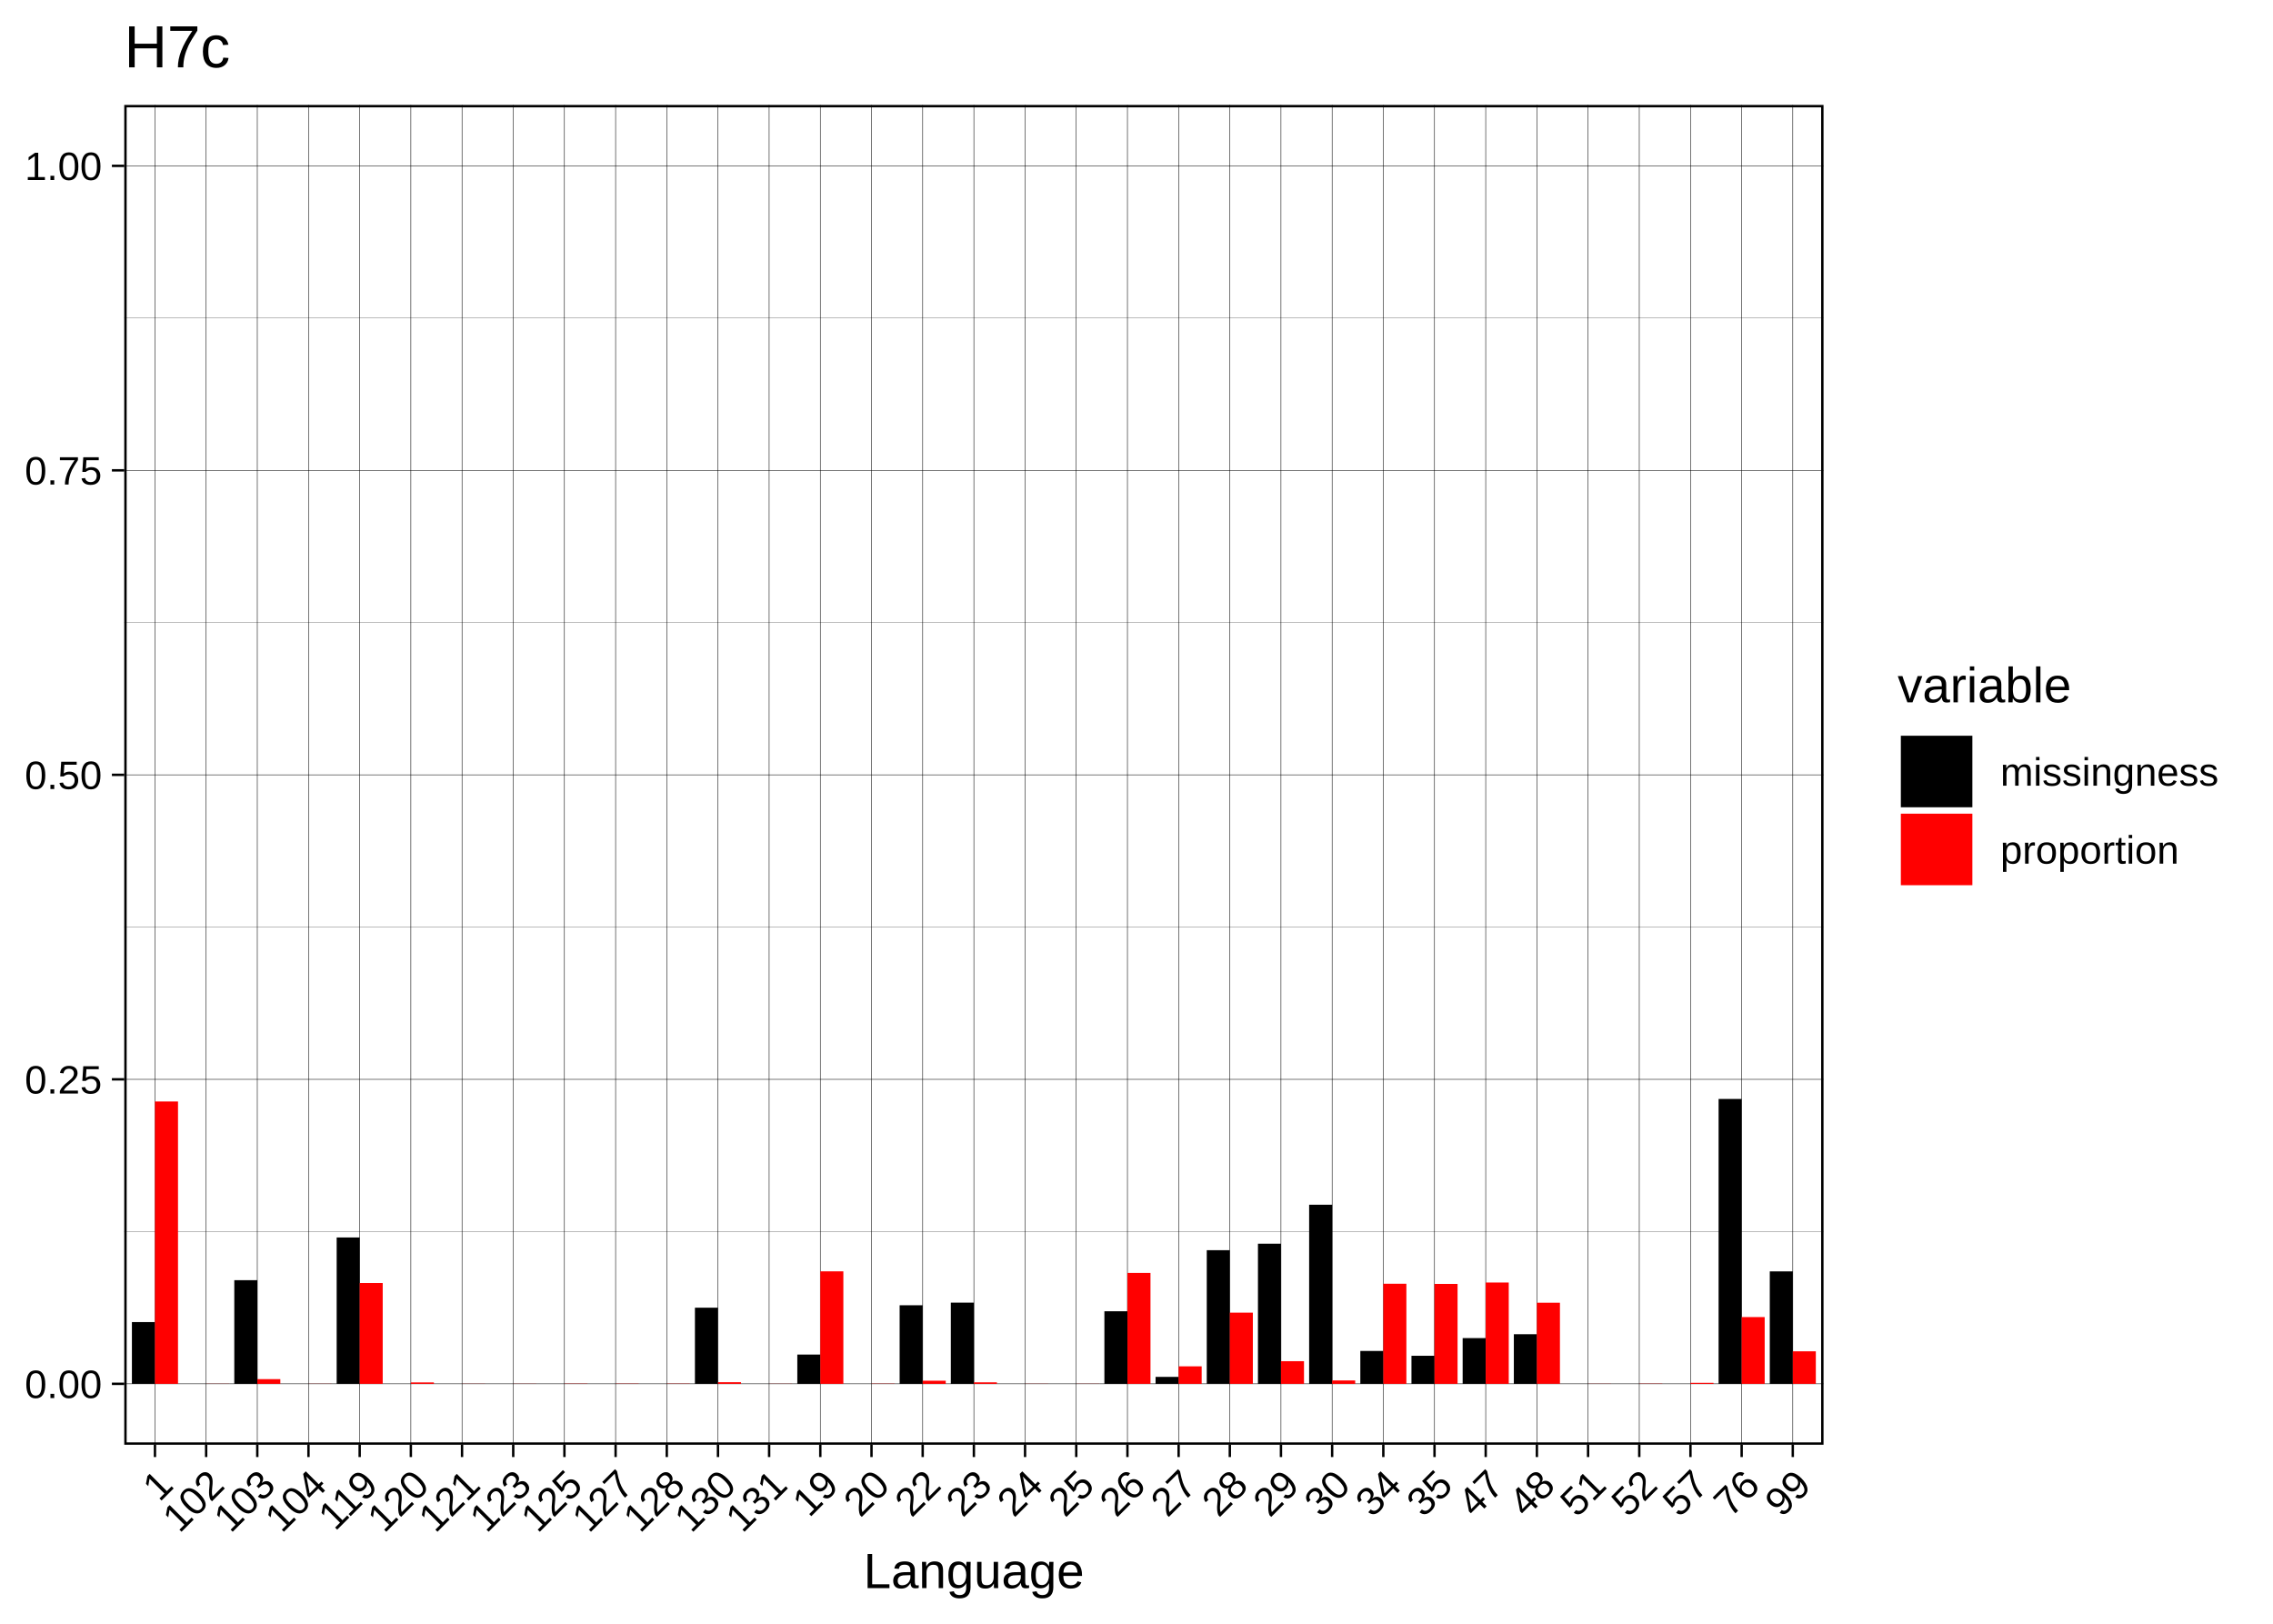
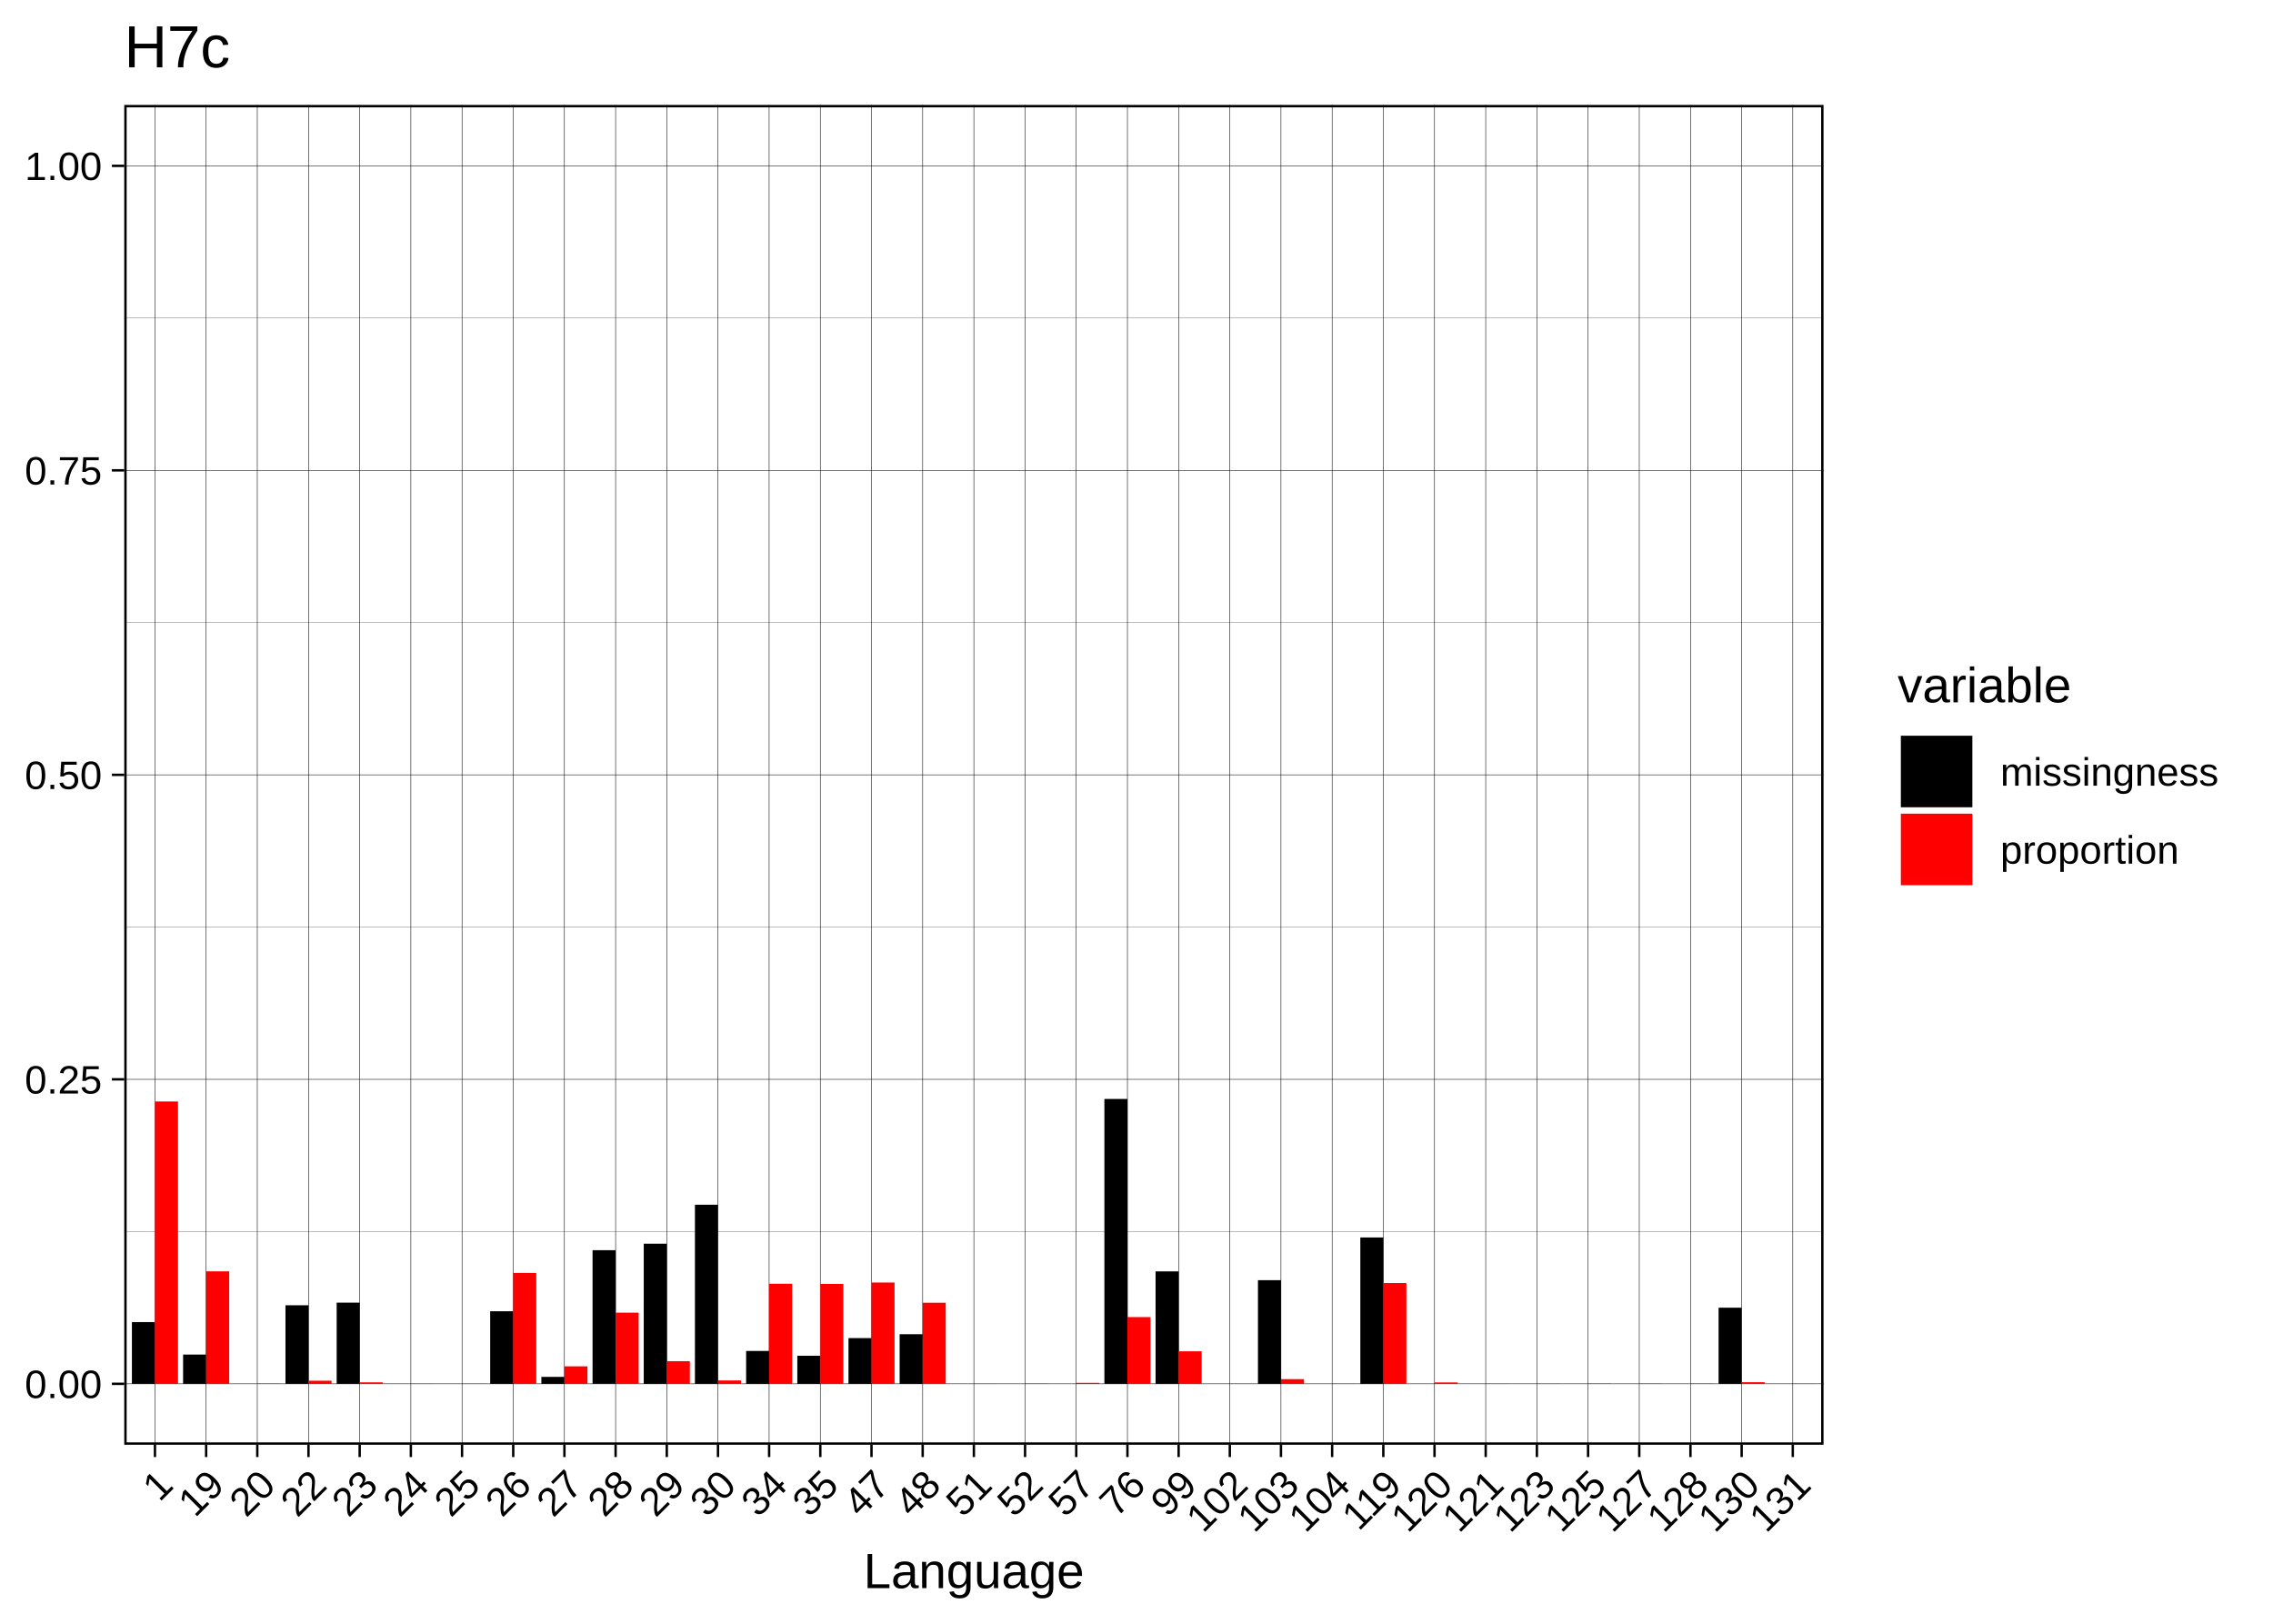
<svg xmlns="http://www.w3.org/2000/svg" class="svglite" width="504.00pt" height="360.00pt" viewBox="0 0 504.00 360.00">
  <defs>
    <style type="text/css">
    .svglite line, .svglite polyline, .svglite polygon, .svglite path, .svglite rect, .svglite circle {
      fill: none;
      stroke: #000000;
      stroke-linecap: round;
      stroke-linejoin: round;
      stroke-miterlimit: 10.00;
    }
    .svglite text {
      white-space: pre;
    }
  </style>
  </defs>
  <rect width="100%" height="100%" style="stroke: none; fill: #FFFFFF;" />
  <defs>
    <clipPath id="cpMC4wMHw1MDQuMDB8MC4wMHwzNjAuMDA=">
      <rect x="0.00" y="0.00" width="504.00" height="360.00" />
    </clipPath>
  </defs>
  <g clip-path="url(#cpMC4wMHw1MDQuMDB8MC4wMHwzNjAuMDA=)">
    <rect x="0" y="0.00" width="504.00" height="360.00" style="stroke-width: 1.07; stroke: #FFFFFF; fill: #FFFFFF;" />
  </g>
  <defs>
    <clipPath id="cpMjcuNTV8NDA0LjMzfDIzLjI3fDMyMC4zMQ==">
      <rect x="27.55" y="23.27" width="376.79" height="297.05" />
    </clipPath>
  </defs>
  <g clip-path="url(#cpMjcuNTV8NDA0LjMzfDIzLjI3fDMyMC4zMQ==)">
    <rect x="27.55" y="23.27" width="376.79" height="297.05" style="stroke-width: 1.07; stroke: none; fill: #FFFFFF;" />
    <polyline points="27.55,273.05 404.33,273.05 " style="stroke-width: 0.053; stroke-linecap: butt;" />
    <polyline points="27.55,205.54 404.33,205.54 " style="stroke-width: 0.053; stroke-linecap: butt;" />
    <polyline points="27.55,138.03 404.33,138.03 " style="stroke-width: 0.053; stroke-linecap: butt;" />
    <polyline points="27.55,70.52 404.33,70.52 " style="stroke-width: 0.053; stroke-linecap: butt;" />
    <polyline points="27.55,306.81 404.33,306.81 " style="stroke-width: 0.11; stroke-linecap: butt;" />
    <polyline points="27.55,239.30 404.33,239.30 " style="stroke-width: 0.11; stroke-linecap: butt;" />
    <polyline points="27.55,171.79 404.33,171.79 " style="stroke-width: 0.11; stroke-linecap: butt;" />
    <polyline points="27.55,104.28 404.33,104.28 " style="stroke-width: 0.11; stroke-linecap: butt;" />
    <polyline points="27.55,36.77 404.33,36.77 " style="stroke-width: 0.11; stroke-linecap: butt;" />
    <polyline points="34.36,320.31 34.36,23.27 " style="stroke-width: 0.11; stroke-linecap: butt;" />
    <polyline points="45.71,320.31 45.71,23.27 " style="stroke-width: 0.11; stroke-linecap: butt;" />
    <polyline points="57.05,320.31 57.05,23.27 " style="stroke-width: 0.11; stroke-linecap: butt;" />
    <polyline points="68.40,320.31 68.40,23.27 " style="stroke-width: 0.11; stroke-linecap: butt;" />
    <polyline points="79.75,320.31 79.75,23.27 " style="stroke-width: 0.11; stroke-linecap: butt;" />
    <polyline points="91.10,320.31 91.10,23.27 " style="stroke-width: 0.11; stroke-linecap: butt;" />
    <polyline points="102.45,320.31 102.45,23.27 " style="stroke-width: 0.11; stroke-linecap: butt;" />
    <polyline points="113.80,320.31 113.80,23.27 " style="stroke-width: 0.11; stroke-linecap: butt;" />
    <polyline points="125.15,320.31 125.15,23.27 " style="stroke-width: 0.11; stroke-linecap: butt;" />
    <polyline points="136.50,320.31 136.50,23.27 " style="stroke-width: 0.11; stroke-linecap: butt;" />
    <polyline points="147.85,320.31 147.85,23.27 " style="stroke-width: 0.11; stroke-linecap: butt;" />
    <polyline points="159.20,320.31 159.20,23.27 " style="stroke-width: 0.11; stroke-linecap: butt;" />
    <polyline points="170.54,320.31 170.54,23.27 " style="stroke-width: 0.11; stroke-linecap: butt;" />
    <polyline points="181.89,320.31 181.89,23.27 " style="stroke-width: 0.11; stroke-linecap: butt;" />
    <polyline points="193.24,320.31 193.24,23.27 " style="stroke-width: 0.11; stroke-linecap: butt;" />
    <polyline points="204.59,320.31 204.59,23.27 " style="stroke-width: 0.11; stroke-linecap: butt;" />
    <polyline points="215.94,320.31 215.94,23.27 " style="stroke-width: 0.11; stroke-linecap: butt;" />
    <polyline points="227.29,320.31 227.29,23.27 " style="stroke-width: 0.11; stroke-linecap: butt;" />
    <polyline points="238.64,320.31 238.64,23.27 " style="stroke-width: 0.11; stroke-linecap: butt;" />
    <polyline points="249.99,320.31 249.99,23.27 " style="stroke-width: 0.11; stroke-linecap: butt;" />
    <polyline points="261.34,320.31 261.34,23.27 " style="stroke-width: 0.11; stroke-linecap: butt;" />
    <polyline points="272.69,320.31 272.69,23.27 " style="stroke-width: 0.11; stroke-linecap: butt;" />
    <polyline points="284.03,320.31 284.03,23.27 " style="stroke-width: 0.11; stroke-linecap: butt;" />
    <polyline points="295.38,320.31 295.38,23.27 " style="stroke-width: 0.11; stroke-linecap: butt;" />
    <polyline points="306.73,320.31 306.73,23.27 " style="stroke-width: 0.11; stroke-linecap: butt;" />
    <polyline points="318.08,320.31 318.08,23.27 " style="stroke-width: 0.11; stroke-linecap: butt;" />
    <polyline points="329.43,320.31 329.43,23.27 " style="stroke-width: 0.11; stroke-linecap: butt;" />
    <polyline points="340.78,320.31 340.78,23.27 " style="stroke-width: 0.11; stroke-linecap: butt;" />
    <polyline points="352.13,320.31 352.13,23.27 " style="stroke-width: 0.11; stroke-linecap: butt;" />
    <polyline points="363.48,320.31 363.48,23.27 " style="stroke-width: 0.11; stroke-linecap: butt;" />
    <polyline points="374.83,320.31 374.83,23.27 " style="stroke-width: 0.11; stroke-linecap: butt;" />
    <polyline points="386.18,320.31 386.18,23.27 " style="stroke-width: 0.11; stroke-linecap: butt;" />
    <polyline points="397.52,320.31 397.52,23.27 " style="stroke-width: 0.11; stroke-linecap: butt;" />
-     <rect x="381.07" y="243.65" width="5.11" height="63.16" style="stroke-width: 1.07; stroke: none; stroke-linecap: butt; stroke-linejoin: miter; fill: #000000;" />
-     <rect x="392.42" y="281.88" width="5.11" height="24.93" style="stroke-width: 1.07; stroke: none; stroke-linecap: butt; stroke-linejoin: miter; fill: #000000;" />
-     <rect x="51.95" y="283.83" width="5.11" height="22.98" style="stroke-width: 1.07; stroke: none; stroke-linecap: butt; stroke-linejoin: miter; fill: #000000;" />
+     <rect x="244.88" y="243.65" width="5.11" height="63.16" style="stroke-width: 1.07; stroke: none; stroke-linecap: butt; stroke-linejoin: miter; fill: #000000;" />
+     <rect x="256.23" y="281.88" width="5.11" height="24.93" style="stroke-width: 1.07; stroke: none; stroke-linecap: butt; stroke-linejoin: miter; fill: #000000;" />
+     <rect x="278.93" y="283.83" width="5.11" height="22.98" style="stroke-width: 1.07; stroke: none; stroke-linecap: butt; stroke-linejoin: miter; fill: #000000;" />
    <rect x="29.25" y="293.12" width="5.11" height="13.69" style="stroke-width: 1.07; stroke: none; stroke-linecap: butt; stroke-linejoin: miter; fill: #000000;" />
-     <rect x="176.79" y="300.32" width="5.11" height="6.49" style="stroke-width: 1.07; stroke: none; stroke-linecap: butt; stroke-linejoin: miter; fill: #000000;" />
+     <rect x="40.60" y="300.32" width="5.11" height="6.49" style="stroke-width: 1.07; stroke: none; stroke-linecap: butt; stroke-linejoin: miter; fill: #000000;" />
+     <rect x="324.32" y="306.81" width="5.11" height="0.00" style="stroke-width: 1.07; stroke: none; stroke-linecap: butt; stroke-linejoin: miter; fill: #000000;" />
+     <rect x="347.02" y="306.81" width="5.11" height="0.00" style="stroke-width: 1.07; stroke: none; stroke-linecap: butt; stroke-linejoin: miter; fill: #000000;" />
+     <rect x="74.65" y="288.81" width="5.11" height="18.00" style="stroke-width: 1.07; stroke: none; stroke-linecap: butt; stroke-linejoin: miter; fill: #000000;" />
+     <rect x="358.37" y="306.81" width="5.11" height="0.00" style="stroke-width: 1.07; stroke: none; stroke-linecap: butt; stroke-linejoin: miter; fill: #000000;" />
+     <rect x="335.67" y="306.81" width="5.11" height="0.00" style="stroke-width: 1.07; stroke: none; stroke-linecap: butt; stroke-linejoin: miter; fill: #000000;" />
+     <rect x="108.69" y="290.72" width="5.11" height="16.09" style="stroke-width: 1.07; stroke: none; stroke-linecap: butt; stroke-linejoin: miter; fill: #000000;" />
+     <rect x="222.18" y="306.81" width="5.11" height="0.00" style="stroke-width: 1.07; stroke: none; stroke-linecap: butt; stroke-linejoin: miter; fill: #000000;" />
+     <rect x="210.83" y="306.81" width="5.11" height="0.00" style="stroke-width: 1.07; stroke: none; stroke-linecap: butt; stroke-linejoin: miter; fill: #000000;" />
+     <rect x="369.72" y="306.81" width="5.11" height="0.00" style="stroke-width: 1.07; stroke: none; stroke-linecap: butt; stroke-linejoin: miter; fill: #000000;" />
+     <rect x="233.53" y="306.81" width="5.11" height="0.00" style="stroke-width: 1.07; stroke: none; stroke-linecap: butt; stroke-linejoin: miter; fill: #000000;" />
+     <rect x="290.28" y="306.81" width="5.11" height="0.00" style="stroke-width: 1.07; stroke: none; stroke-linecap: butt; stroke-linejoin: miter; fill: #000000;" />
+     <rect x="63.30" y="289.39" width="5.11" height="17.42" style="stroke-width: 1.07; stroke: none; stroke-linecap: butt; stroke-linejoin: miter; fill: #000000;" />
+     <rect x="381.07" y="289.93" width="5.11" height="16.88" style="stroke-width: 1.07; stroke: none; stroke-linecap: butt; stroke-linejoin: miter; fill: #000000;" />
+     <rect x="392.42" y="306.81" width="5.11" height="0.00" style="stroke-width: 1.07; stroke: none; stroke-linecap: butt; stroke-linejoin: miter; fill: #000000;" />
    <rect x="97.34" y="306.81" width="5.11" height="0.00" style="stroke-width: 1.07; stroke: none; stroke-linecap: butt; stroke-linejoin: miter; fill: #000000;" />
-     <rect x="120.04" y="306.81" width="5.11" height="0.00" style="stroke-width: 1.07; stroke: none; stroke-linecap: butt; stroke-linejoin: miter; fill: #000000;" />
-     <rect x="210.83" y="288.81" width="5.11" height="18.00" style="stroke-width: 1.07; stroke: none; stroke-linecap: butt; stroke-linejoin: miter; fill: #000000;" />
-     <rect x="131.39" y="306.81" width="5.11" height="0.00" style="stroke-width: 1.07; stroke: none; stroke-linecap: butt; stroke-linejoin: miter; fill: #000000;" />
-     <rect x="108.69" y="306.81" width="5.11" height="0.00" style="stroke-width: 1.07; stroke: none; stroke-linecap: butt; stroke-linejoin: miter; fill: #000000;" />
-     <rect x="244.88" y="290.72" width="5.11" height="16.09" style="stroke-width: 1.07; stroke: none; stroke-linecap: butt; stroke-linejoin: miter; fill: #000000;" />
-     <rect x="358.37" y="306.81" width="5.11" height="0.00" style="stroke-width: 1.07; stroke: none; stroke-linecap: butt; stroke-linejoin: miter; fill: #000000;" />
-     <rect x="347.02" y="306.81" width="5.11" height="0.00" style="stroke-width: 1.07; stroke: none; stroke-linecap: butt; stroke-linejoin: miter; fill: #000000;" />
-     <rect x="142.74" y="306.81" width="5.11" height="0.00" style="stroke-width: 1.07; stroke: none; stroke-linecap: butt; stroke-linejoin: miter; fill: #000000;" />
-     <rect x="369.72" y="306.81" width="5.11" height="0.00" style="stroke-width: 1.07; stroke: none; stroke-linecap: butt; stroke-linejoin: miter; fill: #000000;" />
-     <rect x="63.30" y="306.81" width="5.11" height="0.00" style="stroke-width: 1.07; stroke: none; stroke-linecap: butt; stroke-linejoin: miter; fill: #000000;" />
-     <rect x="199.48" y="289.39" width="5.11" height="17.42" style="stroke-width: 1.07; stroke: none; stroke-linecap: butt; stroke-linejoin: miter; fill: #000000;" />
-     <rect x="154.09" y="289.93" width="5.11" height="16.88" style="stroke-width: 1.07; stroke: none; stroke-linecap: butt; stroke-linejoin: miter; fill: #000000;" />
-     <rect x="165.44" y="306.81" width="5.11" height="0.00" style="stroke-width: 1.07; stroke: none; stroke-linecap: butt; stroke-linejoin: miter; fill: #000000;" />
-     <rect x="233.53" y="306.81" width="5.11" height="0.00" style="stroke-width: 1.07; stroke: none; stroke-linecap: butt; stroke-linejoin: miter; fill: #000000;" />
-     <rect x="222.18" y="306.81" width="5.11" height="0.00" style="stroke-width: 1.07; stroke: none; stroke-linecap: butt; stroke-linejoin: miter; fill: #000000;" />
-     <rect x="188.14" y="306.81" width="5.11" height="0.00" style="stroke-width: 1.07; stroke: none; stroke-linecap: butt; stroke-linejoin: miter; fill: #000000;" />
-     <rect x="40.60" y="306.81" width="5.11" height="0.00" style="stroke-width: 1.07; stroke: none; stroke-linecap: butt; stroke-linejoin: miter; fill: #000000;" />
    <rect x="85.99" y="306.81" width="5.11" height="0.00" style="stroke-width: 1.07; stroke: none; stroke-linecap: butt; stroke-linejoin: miter; fill: #000000;" />
-     <rect x="74.65" y="274.36" width="5.11" height="32.45" style="stroke-width: 1.07; stroke: none; stroke-linecap: butt; stroke-linejoin: miter; fill: #000000;" />
-     <rect x="324.32" y="296.67" width="5.11" height="10.14" style="stroke-width: 1.07; stroke: none; stroke-linecap: butt; stroke-linejoin: miter; fill: #000000;" />
-     <rect x="256.23" y="305.27" width="5.11" height="1.54" style="stroke-width: 1.07; stroke: none; stroke-linecap: butt; stroke-linejoin: miter; fill: #000000;" />
-     <rect x="335.67" y="295.81" width="5.11" height="11.00" style="stroke-width: 1.07; stroke: none; stroke-linecap: butt; stroke-linejoin: miter; fill: #000000;" />
-     <rect x="267.58" y="277.18" width="5.11" height="29.62" style="stroke-width: 1.07; stroke: none; stroke-linecap: butt; stroke-linejoin: miter; fill: #000000;" />
-     <rect x="278.93" y="275.74" width="5.11" height="31.07" style="stroke-width: 1.07; stroke: none; stroke-linecap: butt; stroke-linejoin: miter; fill: #000000;" />
-     <rect x="290.28" y="267.10" width="5.11" height="39.71" style="stroke-width: 1.07; stroke: none; stroke-linecap: butt; stroke-linejoin: miter; fill: #000000;" />
-     <rect x="301.63" y="299.52" width="5.11" height="7.29" style="stroke-width: 1.07; stroke: none; stroke-linecap: butt; stroke-linejoin: miter; fill: #000000;" />
-     <rect x="312.97" y="300.59" width="5.11" height="6.22" style="stroke-width: 1.07; stroke: none; stroke-linecap: butt; stroke-linejoin: miter; fill: #000000;" />
-     <rect x="386.18" y="292.01" width="5.11" height="14.80" style="stroke-width: 1.07; stroke: none; stroke-linecap: butt; stroke-linejoin: miter; fill: #FF0000;" />
-     <rect x="397.52" y="299.60" width="5.11" height="7.21" style="stroke-width: 1.07; stroke: none; stroke-linecap: butt; stroke-linejoin: miter; fill: #FF0000;" />
-     <rect x="57.05" y="305.77" width="5.11" height="1.04" style="stroke-width: 1.07; stroke: none; stroke-linecap: butt; stroke-linejoin: miter; fill: #FF0000;" />
+     <rect x="51.95" y="306.81" width="5.11" height="0.00" style="stroke-width: 1.07; stroke: none; stroke-linecap: butt; stroke-linejoin: miter; fill: #000000;" />
+     <rect x="267.58" y="306.81" width="5.11" height="0.00" style="stroke-width: 1.07; stroke: none; stroke-linecap: butt; stroke-linejoin: miter; fill: #000000;" />
+     <rect x="312.97" y="306.81" width="5.11" height="0.00" style="stroke-width: 1.07; stroke: none; stroke-linecap: butt; stroke-linejoin: miter; fill: #000000;" />
+     <rect x="301.63" y="274.36" width="5.11" height="32.45" style="stroke-width: 1.07; stroke: none; stroke-linecap: butt; stroke-linejoin: miter; fill: #000000;" />
+     <rect x="188.14" y="296.67" width="5.11" height="10.14" style="stroke-width: 1.07; stroke: none; stroke-linecap: butt; stroke-linejoin: miter; fill: #000000;" />
+     <rect x="120.04" y="305.27" width="5.11" height="1.54" style="stroke-width: 1.07; stroke: none; stroke-linecap: butt; stroke-linejoin: miter; fill: #000000;" />
+     <rect x="199.48" y="295.81" width="5.11" height="11.00" style="stroke-width: 1.07; stroke: none; stroke-linecap: butt; stroke-linejoin: miter; fill: #000000;" />
+     <rect x="131.39" y="277.18" width="5.11" height="29.62" style="stroke-width: 1.07; stroke: none; stroke-linecap: butt; stroke-linejoin: miter; fill: #000000;" />
+     <rect x="142.74" y="275.74" width="5.11" height="31.07" style="stroke-width: 1.07; stroke: none; stroke-linecap: butt; stroke-linejoin: miter; fill: #000000;" />
+     <rect x="154.09" y="267.10" width="5.11" height="39.71" style="stroke-width: 1.07; stroke: none; stroke-linecap: butt; stroke-linejoin: miter; fill: #000000;" />
+     <rect x="165.44" y="299.52" width="5.11" height="7.29" style="stroke-width: 1.07; stroke: none; stroke-linecap: butt; stroke-linejoin: miter; fill: #000000;" />
+     <rect x="176.79" y="300.59" width="5.11" height="6.22" style="stroke-width: 1.07; stroke: none; stroke-linecap: butt; stroke-linejoin: miter; fill: #000000;" />
+     <rect x="249.99" y="292.01" width="5.11" height="14.80" style="stroke-width: 1.07; stroke: none; stroke-linecap: butt; stroke-linejoin: miter; fill: #FF0000;" />
+     <rect x="261.34" y="299.60" width="5.11" height="7.21" style="stroke-width: 1.07; stroke: none; stroke-linecap: butt; stroke-linejoin: miter; fill: #FF0000;" />
+     <rect x="284.03" y="305.77" width="5.11" height="1.04" style="stroke-width: 1.07; stroke: none; stroke-linecap: butt; stroke-linejoin: miter; fill: #FF0000;" />
    <rect x="34.36" y="244.21" width="5.11" height="62.60" style="stroke-width: 1.07; stroke: none; stroke-linecap: butt; stroke-linejoin: miter; fill: #FF0000;" />
-     <rect x="181.89" y="281.87" width="5.11" height="24.94" style="stroke-width: 1.07; stroke: none; stroke-linecap: butt; stroke-linejoin: miter; fill: #FF0000;" />
+     <rect x="45.71" y="281.87" width="5.11" height="24.94" style="stroke-width: 1.07; stroke: none; stroke-linecap: butt; stroke-linejoin: miter; fill: #FF0000;" />
+     <rect x="329.43" y="306.79" width="5.11" height="0.022" style="stroke-width: 1.07; stroke: none; stroke-linecap: butt; stroke-linejoin: miter; fill: #FF0000;" />
+     <rect x="352.13" y="306.77" width="5.11" height="0.044" style="stroke-width: 1.07; stroke: none; stroke-linecap: butt; stroke-linejoin: miter; fill: #FF0000;" />
+     <rect x="79.75" y="306.48" width="5.11" height="0.33" style="stroke-width: 1.07; stroke: none; stroke-linecap: butt; stroke-linejoin: miter; fill: #FF0000;" />
+     <rect x="363.48" y="306.77" width="5.11" height="0.044" style="stroke-width: 1.07; stroke: none; stroke-linecap: butt; stroke-linejoin: miter; fill: #FF0000;" />
+     <rect x="340.78" y="306.79" width="5.11" height="0.022" style="stroke-width: 1.07; stroke: none; stroke-linecap: butt; stroke-linejoin: miter; fill: #FF0000;" />
+     <rect x="113.80" y="282.22" width="5.11" height="24.59" style="stroke-width: 1.07; stroke: none; stroke-linecap: butt; stroke-linejoin: miter; fill: #FF0000;" />
+     <rect x="227.29" y="306.77" width="5.11" height="0.044" style="stroke-width: 1.07; stroke: none; stroke-linecap: butt; stroke-linejoin: miter; fill: #FF0000;" />
+     <rect x="215.94" y="306.79" width="5.11" height="0.022" style="stroke-width: 1.07; stroke: none; stroke-linecap: butt; stroke-linejoin: miter; fill: #FF0000;" />
+     <rect x="374.83" y="306.77" width="5.11" height="0.044" style="stroke-width: 1.07; stroke: none; stroke-linecap: butt; stroke-linejoin: miter; fill: #FF0000;" />
+     <rect x="238.64" y="306.59" width="5.11" height="0.22" style="stroke-width: 1.07; stroke: none; stroke-linecap: butt; stroke-linejoin: miter; fill: #FF0000;" />
+     <rect x="295.38" y="306.79" width="5.11" height="0.022" style="stroke-width: 1.07; stroke: none; stroke-linecap: butt; stroke-linejoin: miter; fill: #FF0000;" />
+     <rect x="68.40" y="306.12" width="5.11" height="0.69" style="stroke-width: 1.07; stroke: none; stroke-linecap: butt; stroke-linejoin: miter; fill: #FF0000;" />
+     <rect x="386.18" y="306.45" width="5.11" height="0.36" style="stroke-width: 1.07; stroke: none; stroke-linecap: butt; stroke-linejoin: miter; fill: #FF0000;" />
+     <rect x="397.52" y="306.79" width="5.11" height="0.022" style="stroke-width: 1.07; stroke: none; stroke-linecap: butt; stroke-linejoin: miter; fill: #FF0000;" />
    <rect x="102.45" y="306.79" width="5.11" height="0.022" style="stroke-width: 1.07; stroke: none; stroke-linecap: butt; stroke-linejoin: miter; fill: #FF0000;" />
-     <rect x="125.15" y="306.77" width="5.11" height="0.044" style="stroke-width: 1.07; stroke: none; stroke-linecap: butt; stroke-linejoin: miter; fill: #FF0000;" />
-     <rect x="215.94" y="306.48" width="5.11" height="0.33" style="stroke-width: 1.07; stroke: none; stroke-linecap: butt; stroke-linejoin: miter; fill: #FF0000;" />
-     <rect x="136.50" y="306.77" width="5.11" height="0.044" style="stroke-width: 1.07; stroke: none; stroke-linecap: butt; stroke-linejoin: miter; fill: #FF0000;" />
-     <rect x="113.80" y="306.79" width="5.11" height="0.022" style="stroke-width: 1.07; stroke: none; stroke-linecap: butt; stroke-linejoin: miter; fill: #FF0000;" />
-     <rect x="249.99" y="282.22" width="5.11" height="24.59" style="stroke-width: 1.07; stroke: none; stroke-linecap: butt; stroke-linejoin: miter; fill: #FF0000;" />
-     <rect x="363.48" y="306.77" width="5.11" height="0.044" style="stroke-width: 1.07; stroke: none; stroke-linecap: butt; stroke-linejoin: miter; fill: #FF0000;" />
-     <rect x="352.13" y="306.79" width="5.11" height="0.022" style="stroke-width: 1.07; stroke: none; stroke-linecap: butt; stroke-linejoin: miter; fill: #FF0000;" />
-     <rect x="147.85" y="306.77" width="5.11" height="0.044" style="stroke-width: 1.07; stroke: none; stroke-linecap: butt; stroke-linejoin: miter; fill: #FF0000;" />
-     <rect x="374.83" y="306.59" width="5.11" height="0.22" style="stroke-width: 1.07; stroke: none; stroke-linecap: butt; stroke-linejoin: miter; fill: #FF0000;" />
-     <rect x="68.40" y="306.79" width="5.11" height="0.022" style="stroke-width: 1.07; stroke: none; stroke-linecap: butt; stroke-linejoin: miter; fill: #FF0000;" />
-     <rect x="204.59" y="306.12" width="5.11" height="0.69" style="stroke-width: 1.07; stroke: none; stroke-linecap: butt; stroke-linejoin: miter; fill: #FF0000;" />
-     <rect x="159.20" y="306.45" width="5.11" height="0.36" style="stroke-width: 1.07; stroke: none; stroke-linecap: butt; stroke-linejoin: miter; fill: #FF0000;" />
-     <rect x="170.54" y="306.79" width="5.11" height="0.022" style="stroke-width: 1.07; stroke: none; stroke-linecap: butt; stroke-linejoin: miter; fill: #FF0000;" />
-     <rect x="238.64" y="306.79" width="5.11" height="0.022" style="stroke-width: 1.07; stroke: none; stroke-linecap: butt; stroke-linejoin: miter; fill: #FF0000;" />
-     <rect x="227.29" y="306.79" width="5.11" height="0.022" style="stroke-width: 1.07; stroke: none; stroke-linecap: butt; stroke-linejoin: miter; fill: #FF0000;" />
-     <rect x="193.24" y="306.77" width="5.11" height="0.044" style="stroke-width: 1.07; stroke: none; stroke-linecap: butt; stroke-linejoin: miter; fill: #FF0000;" />
-     <rect x="45.71" y="306.79" width="5.11" height="0.022" style="stroke-width: 1.07; stroke: none; stroke-linecap: butt; stroke-linejoin: miter; fill: #FF0000;" />
-     <rect x="91.10" y="306.50" width="5.11" height="0.31" style="stroke-width: 1.07; stroke: none; stroke-linecap: butt; stroke-linejoin: miter; fill: #FF0000;" />
-     <rect x="79.75" y="284.46" width="5.11" height="22.35" style="stroke-width: 1.07; stroke: none; stroke-linecap: butt; stroke-linejoin: miter; fill: #FF0000;" />
-     <rect x="329.43" y="284.35" width="5.11" height="22.46" style="stroke-width: 1.07; stroke: none; stroke-linecap: butt; stroke-linejoin: miter; fill: #FF0000;" />
-     <rect x="261.34" y="302.93" width="5.11" height="3.88" style="stroke-width: 1.07; stroke: none; stroke-linecap: butt; stroke-linejoin: miter; fill: #FF0000;" />
-     <rect x="340.78" y="288.83" width="5.11" height="17.97" style="stroke-width: 1.07; stroke: none; stroke-linecap: butt; stroke-linejoin: miter; fill: #FF0000;" />
-     <rect x="272.69" y="291.03" width="5.11" height="15.78" style="stroke-width: 1.07; stroke: none; stroke-linecap: butt; stroke-linejoin: miter; fill: #FF0000;" />
-     <rect x="284.03" y="301.79" width="5.11" height="5.02" style="stroke-width: 1.07; stroke: none; stroke-linecap: butt; stroke-linejoin: miter; fill: #FF0000;" />
-     <rect x="295.38" y="306.06" width="5.11" height="0.75" style="stroke-width: 1.07; stroke: none; stroke-linecap: butt; stroke-linejoin: miter; fill: #FF0000;" />
-     <rect x="306.73" y="284.62" width="5.11" height="22.19" style="stroke-width: 1.07; stroke: none; stroke-linecap: butt; stroke-linejoin: miter; fill: #FF0000;" />
-     <rect x="318.08" y="284.66" width="5.11" height="22.15" style="stroke-width: 1.07; stroke: none; stroke-linecap: butt; stroke-linejoin: miter; fill: #FF0000;" />
+     <rect x="91.10" y="306.79" width="5.11" height="0.022" style="stroke-width: 1.07; stroke: none; stroke-linecap: butt; stroke-linejoin: miter; fill: #FF0000;" />
+     <rect x="57.05" y="306.77" width="5.11" height="0.044" style="stroke-width: 1.07; stroke: none; stroke-linecap: butt; stroke-linejoin: miter; fill: #FF0000;" />
+     <rect x="272.69" y="306.79" width="5.11" height="0.022" style="stroke-width: 1.07; stroke: none; stroke-linecap: butt; stroke-linejoin: miter; fill: #FF0000;" />
+     <rect x="318.08" y="306.50" width="5.11" height="0.31" style="stroke-width: 1.07; stroke: none; stroke-linecap: butt; stroke-linejoin: miter; fill: #FF0000;" />
+     <rect x="306.73" y="284.46" width="5.11" height="22.35" style="stroke-width: 1.07; stroke: none; stroke-linecap: butt; stroke-linejoin: miter; fill: #FF0000;" />
+     <rect x="193.24" y="284.35" width="5.11" height="22.46" style="stroke-width: 1.07; stroke: none; stroke-linecap: butt; stroke-linejoin: miter; fill: #FF0000;" />
+     <rect x="125.15" y="302.93" width="5.11" height="3.88" style="stroke-width: 1.07; stroke: none; stroke-linecap: butt; stroke-linejoin: miter; fill: #FF0000;" />
+     <rect x="204.59" y="288.83" width="5.11" height="17.97" style="stroke-width: 1.07; stroke: none; stroke-linecap: butt; stroke-linejoin: miter; fill: #FF0000;" />
+     <rect x="136.50" y="291.03" width="5.11" height="15.78" style="stroke-width: 1.07; stroke: none; stroke-linecap: butt; stroke-linejoin: miter; fill: #FF0000;" />
+     <rect x="147.85" y="301.79" width="5.11" height="5.02" style="stroke-width: 1.07; stroke: none; stroke-linecap: butt; stroke-linejoin: miter; fill: #FF0000;" />
+     <rect x="159.20" y="306.06" width="5.11" height="0.75" style="stroke-width: 1.07; stroke: none; stroke-linecap: butt; stroke-linejoin: miter; fill: #FF0000;" />
+     <rect x="170.54" y="284.62" width="5.11" height="22.19" style="stroke-width: 1.07; stroke: none; stroke-linecap: butt; stroke-linejoin: miter; fill: #FF0000;" />
+     <rect x="181.89" y="284.66" width="5.11" height="22.15" style="stroke-width: 1.07; stroke: none; stroke-linecap: butt; stroke-linejoin: miter; fill: #FF0000;" />
    <rect x="27.55" y="23.27" width="376.79" height="297.05" style="stroke-width: 1.07;" />
  </g>
  <g clip-path="url(#cpMC4wMHw1MDQuMDB8MC4wMHwzNjAuMDA=)">
    <text x="22.62" y="309.96" text-anchor="end" style="font-size: 8.80px; font-family: &quot;Arial&quot;;" textLength="17.14px" lengthAdjust="spacingAndGlyphs">0.00</text>
    <text x="22.62" y="242.45" text-anchor="end" style="font-size: 8.80px; font-family: &quot;Arial&quot;;" textLength="17.14px" lengthAdjust="spacingAndGlyphs">0.25</text>
    <text x="22.62" y="174.94" text-anchor="end" style="font-size: 8.80px; font-family: &quot;Arial&quot;;" textLength="17.14px" lengthAdjust="spacingAndGlyphs">0.50</text>
    <text x="22.62" y="107.43" text-anchor="end" style="font-size: 8.80px; font-family: &quot;Arial&quot;;" textLength="17.14px" lengthAdjust="spacingAndGlyphs">0.75</text>
    <text x="22.62" y="39.92" text-anchor="end" style="font-size: 8.80px; font-family: &quot;Arial&quot;;" textLength="17.14px" lengthAdjust="spacingAndGlyphs">1.00</text>
    <polyline points="24.81,306.81 27.55,306.81 " style="stroke-width: 0.53; stroke-linecap: butt;" />
    <polyline points="24.81,239.30 27.55,239.30 " style="stroke-width: 0.53; stroke-linecap: butt;" />
    <polyline points="24.81,171.79 27.55,171.79 " style="stroke-width: 0.53; stroke-linecap: butt;" />
    <polyline points="24.81,104.28 27.55,104.28 " style="stroke-width: 0.53; stroke-linecap: butt;" />
    <polyline points="24.81,36.77 27.55,36.77 " style="stroke-width: 0.53; stroke-linecap: butt;" />
    <polyline points="34.36,323.05 34.36,320.31 " style="stroke-width: 0.53; stroke-linecap: butt;" />
    <polyline points="45.71,323.05 45.71,320.31 " style="stroke-width: 0.53; stroke-linecap: butt;" />
    <polyline points="57.05,323.05 57.05,320.31 " style="stroke-width: 0.53; stroke-linecap: butt;" />
    <polyline points="68.40,323.05 68.40,320.31 " style="stroke-width: 0.53; stroke-linecap: butt;" />
    <polyline points="79.75,323.05 79.75,320.31 " style="stroke-width: 0.53; stroke-linecap: butt;" />
    <polyline points="91.10,323.05 91.10,320.31 " style="stroke-width: 0.53; stroke-linecap: butt;" />
    <polyline points="102.45,323.05 102.45,320.31 " style="stroke-width: 0.53; stroke-linecap: butt;" />
    <polyline points="113.80,323.05 113.80,320.31 " style="stroke-width: 0.53; stroke-linecap: butt;" />
    <polyline points="125.15,323.05 125.15,320.31 " style="stroke-width: 0.53; stroke-linecap: butt;" />
    <polyline points="136.50,323.05 136.50,320.31 " style="stroke-width: 0.53; stroke-linecap: butt;" />
    <polyline points="147.85,323.05 147.85,320.31 " style="stroke-width: 0.53; stroke-linecap: butt;" />
    <polyline points="159.20,323.05 159.20,320.31 " style="stroke-width: 0.53; stroke-linecap: butt;" />
    <polyline points="170.54,323.05 170.54,320.31 " style="stroke-width: 0.53; stroke-linecap: butt;" />
    <polyline points="181.89,323.05 181.89,320.31 " style="stroke-width: 0.53; stroke-linecap: butt;" />
    <polyline points="193.24,323.05 193.24,320.31 " style="stroke-width: 0.53; stroke-linecap: butt;" />
    <polyline points="204.59,323.05 204.59,320.31 " style="stroke-width: 0.53; stroke-linecap: butt;" />
    <polyline points="215.94,323.05 215.94,320.31 " style="stroke-width: 0.53; stroke-linecap: butt;" />
    <polyline points="227.29,323.05 227.29,320.31 " style="stroke-width: 0.53; stroke-linecap: butt;" />
    <polyline points="238.64,323.05 238.64,320.31 " style="stroke-width: 0.53; stroke-linecap: butt;" />
    <polyline points="249.99,323.05 249.99,320.31 " style="stroke-width: 0.53; stroke-linecap: butt;" />
    <polyline points="261.34,323.05 261.34,320.31 " style="stroke-width: 0.53; stroke-linecap: butt;" />
    <polyline points="272.69,323.05 272.69,320.31 " style="stroke-width: 0.53; stroke-linecap: butt;" />
    <polyline points="284.03,323.05 284.03,320.31 " style="stroke-width: 0.53; stroke-linecap: butt;" />
    <polyline points="295.38,323.05 295.38,320.31 " style="stroke-width: 0.53; stroke-linecap: butt;" />
    <polyline points="306.73,323.05 306.73,320.31 " style="stroke-width: 0.53; stroke-linecap: butt;" />
    <polyline points="318.08,323.05 318.08,320.31 " style="stroke-width: 0.53; stroke-linecap: butt;" />
    <polyline points="329.43,323.05 329.43,320.31 " style="stroke-width: 0.53; stroke-linecap: butt;" />
    <polyline points="340.78,323.05 340.78,320.31 " style="stroke-width: 0.53; stroke-linecap: butt;" />
    <polyline points="352.13,323.05 352.13,320.31 " style="stroke-width: 0.53; stroke-linecap: butt;" />
    <polyline points="363.48,323.05 363.48,320.31 " style="stroke-width: 0.53; stroke-linecap: butt;" />
    <polyline points="374.83,323.05 374.83,320.31 " style="stroke-width: 0.53; stroke-linecap: butt;" />
    <polyline points="386.18,323.05 386.18,320.31 " style="stroke-width: 0.53; stroke-linecap: butt;" />
    <polyline points="397.52,323.05 397.52,320.31 " style="stroke-width: 0.53; stroke-linecap: butt;" />
    <text transform="translate(38.81,329.70) rotate(-45)" text-anchor="end" style="font-size: 8.80px; font-family: &quot;Arial&quot;;" textLength="4.90px" lengthAdjust="spacingAndGlyphs">1</text>
-     <text transform="translate(50.16,329.70) rotate(-45)" text-anchor="end" style="font-size: 8.80px; font-family: &quot;Arial&quot;;" textLength="14.69px" lengthAdjust="spacingAndGlyphs">102</text>
-     <text transform="translate(61.51,329.70) rotate(-45)" text-anchor="end" style="font-size: 8.80px; font-family: &quot;Arial&quot;;" textLength="14.69px" lengthAdjust="spacingAndGlyphs">103</text>
-     <text transform="translate(72.86,329.70) rotate(-45)" text-anchor="end" style="font-size: 8.80px; font-family: &quot;Arial&quot;;" textLength="14.69px" lengthAdjust="spacingAndGlyphs">104</text>
-     <text transform="translate(84.21,329.70) rotate(-45)" text-anchor="end" style="font-size: 8.80px; font-family: &quot;Arial&quot;;" textLength="14.03px" lengthAdjust="spacingAndGlyphs">119</text>
-     <text transform="translate(95.56,329.70) rotate(-45)" text-anchor="end" style="font-size: 8.80px; font-family: &quot;Arial&quot;;" textLength="14.69px" lengthAdjust="spacingAndGlyphs">120</text>
-     <text transform="translate(106.91,329.70) rotate(-45)" text-anchor="end" style="font-size: 8.80px; font-family: &quot;Arial&quot;;" textLength="14.69px" lengthAdjust="spacingAndGlyphs">121</text>
-     <text transform="translate(118.25,329.70) rotate(-45)" text-anchor="end" style="font-size: 8.80px; font-family: &quot;Arial&quot;;" textLength="14.69px" lengthAdjust="spacingAndGlyphs">123</text>
-     <text transform="translate(129.60,329.70) rotate(-45)" text-anchor="end" style="font-size: 8.80px; font-family: &quot;Arial&quot;;" textLength="14.69px" lengthAdjust="spacingAndGlyphs">125</text>
-     <text transform="translate(140.95,329.70) rotate(-45)" text-anchor="end" style="font-size: 8.80px; font-family: &quot;Arial&quot;;" textLength="14.69px" lengthAdjust="spacingAndGlyphs">127</text>
-     <text transform="translate(152.30,329.70) rotate(-45)" text-anchor="end" style="font-size: 8.80px; font-family: &quot;Arial&quot;;" textLength="14.69px" lengthAdjust="spacingAndGlyphs">128</text>
-     <text transform="translate(163.65,329.70) rotate(-45)" text-anchor="end" style="font-size: 8.80px; font-family: &quot;Arial&quot;;" textLength="14.69px" lengthAdjust="spacingAndGlyphs">130</text>
-     <text transform="translate(175.00,329.70) rotate(-45)" text-anchor="end" style="font-size: 8.80px; font-family: &quot;Arial&quot;;" textLength="14.69px" lengthAdjust="spacingAndGlyphs">131</text>
-     <text transform="translate(186.35,329.70) rotate(-45)" text-anchor="end" style="font-size: 8.80px; font-family: &quot;Arial&quot;;" textLength="9.79px" lengthAdjust="spacingAndGlyphs">19</text>
-     <text transform="translate(197.70,329.70) rotate(-45)" text-anchor="end" style="font-size: 8.80px; font-family: &quot;Arial&quot;;" textLength="9.79px" lengthAdjust="spacingAndGlyphs">20</text>
-     <text transform="translate(209.05,329.70) rotate(-45)" text-anchor="end" style="font-size: 8.80px; font-family: &quot;Arial&quot;;" textLength="9.79px" lengthAdjust="spacingAndGlyphs">22</text>
-     <text transform="translate(220.40,329.70) rotate(-45)" text-anchor="end" style="font-size: 8.80px; font-family: &quot;Arial&quot;;" textLength="9.79px" lengthAdjust="spacingAndGlyphs">23</text>
-     <text transform="translate(231.74,329.70) rotate(-45)" text-anchor="end" style="font-size: 8.80px; font-family: &quot;Arial&quot;;" textLength="9.79px" lengthAdjust="spacingAndGlyphs">24</text>
-     <text transform="translate(243.09,329.70) rotate(-45)" text-anchor="end" style="font-size: 8.80px; font-family: &quot;Arial&quot;;" textLength="9.79px" lengthAdjust="spacingAndGlyphs">25</text>
-     <text transform="translate(254.44,329.70) rotate(-45)" text-anchor="end" style="font-size: 8.80px; font-family: &quot;Arial&quot;;" textLength="9.79px" lengthAdjust="spacingAndGlyphs">26</text>
-     <text transform="translate(265.79,329.70) rotate(-45)" text-anchor="end" style="font-size: 8.80px; font-family: &quot;Arial&quot;;" textLength="9.79px" lengthAdjust="spacingAndGlyphs">27</text>
-     <text transform="translate(277.14,329.70) rotate(-45)" text-anchor="end" style="font-size: 8.80px; font-family: &quot;Arial&quot;;" textLength="9.79px" lengthAdjust="spacingAndGlyphs">28</text>
-     <text transform="translate(288.49,329.70) rotate(-45)" text-anchor="end" style="font-size: 8.80px; font-family: &quot;Arial&quot;;" textLength="9.79px" lengthAdjust="spacingAndGlyphs">29</text>
-     <text transform="translate(299.84,329.70) rotate(-45)" text-anchor="end" style="font-size: 8.80px; font-family: &quot;Arial&quot;;" textLength="9.79px" lengthAdjust="spacingAndGlyphs">30</text>
-     <text transform="translate(311.19,329.70) rotate(-45)" text-anchor="end" style="font-size: 8.80px; font-family: &quot;Arial&quot;;" textLength="9.79px" lengthAdjust="spacingAndGlyphs">34</text>
-     <text transform="translate(322.54,329.70) rotate(-45)" text-anchor="end" style="font-size: 8.80px; font-family: &quot;Arial&quot;;" textLength="9.79px" lengthAdjust="spacingAndGlyphs">35</text>
-     <text transform="translate(333.89,329.70) rotate(-45)" text-anchor="end" style="font-size: 8.80px; font-family: &quot;Arial&quot;;" textLength="9.79px" lengthAdjust="spacingAndGlyphs">47</text>
-     <text transform="translate(345.23,329.70) rotate(-45)" text-anchor="end" style="font-size: 8.80px; font-family: &quot;Arial&quot;;" textLength="9.79px" lengthAdjust="spacingAndGlyphs">48</text>
-     <text transform="translate(356.58,329.70) rotate(-45)" text-anchor="end" style="font-size: 8.80px; font-family: &quot;Arial&quot;;" textLength="9.79px" lengthAdjust="spacingAndGlyphs">51</text>
-     <text transform="translate(367.93,329.70) rotate(-45)" text-anchor="end" style="font-size: 8.80px; font-family: &quot;Arial&quot;;" textLength="9.79px" lengthAdjust="spacingAndGlyphs">52</text>
-     <text transform="translate(379.28,329.70) rotate(-45)" text-anchor="end" style="font-size: 8.80px; font-family: &quot;Arial&quot;;" textLength="9.79px" lengthAdjust="spacingAndGlyphs">57</text>
-     <text transform="translate(390.63,329.70) rotate(-45)" text-anchor="end" style="font-size: 8.80px; font-family: &quot;Arial&quot;;" textLength="9.79px" lengthAdjust="spacingAndGlyphs">76</text>
-     <text transform="translate(401.98,329.70) rotate(-45)" text-anchor="end" style="font-size: 8.80px; font-family: &quot;Arial&quot;;" textLength="9.79px" lengthAdjust="spacingAndGlyphs">99</text>
+     <text transform="translate(50.16,329.70) rotate(-45)" text-anchor="end" style="font-size: 8.80px; font-family: &quot;Arial&quot;;" textLength="9.79px" lengthAdjust="spacingAndGlyphs">19</text>
+     <text transform="translate(61.51,329.70) rotate(-45)" text-anchor="end" style="font-size: 8.80px; font-family: &quot;Arial&quot;;" textLength="9.79px" lengthAdjust="spacingAndGlyphs">20</text>
+     <text transform="translate(72.86,329.70) rotate(-45)" text-anchor="end" style="font-size: 8.80px; font-family: &quot;Arial&quot;;" textLength="9.79px" lengthAdjust="spacingAndGlyphs">22</text>
+     <text transform="translate(84.21,329.70) rotate(-45)" text-anchor="end" style="font-size: 8.80px; font-family: &quot;Arial&quot;;" textLength="9.79px" lengthAdjust="spacingAndGlyphs">23</text>
+     <text transform="translate(95.56,329.70) rotate(-45)" text-anchor="end" style="font-size: 8.80px; font-family: &quot;Arial&quot;;" textLength="9.79px" lengthAdjust="spacingAndGlyphs">24</text>
+     <text transform="translate(106.91,329.70) rotate(-45)" text-anchor="end" style="font-size: 8.80px; font-family: &quot;Arial&quot;;" textLength="9.79px" lengthAdjust="spacingAndGlyphs">25</text>
+     <text transform="translate(118.25,329.70) rotate(-45)" text-anchor="end" style="font-size: 8.80px; font-family: &quot;Arial&quot;;" textLength="9.79px" lengthAdjust="spacingAndGlyphs">26</text>
+     <text transform="translate(129.60,329.70) rotate(-45)" text-anchor="end" style="font-size: 8.80px; font-family: &quot;Arial&quot;;" textLength="9.79px" lengthAdjust="spacingAndGlyphs">27</text>
+     <text transform="translate(140.95,329.70) rotate(-45)" text-anchor="end" style="font-size: 8.80px; font-family: &quot;Arial&quot;;" textLength="9.79px" lengthAdjust="spacingAndGlyphs">28</text>
+     <text transform="translate(152.30,329.70) rotate(-45)" text-anchor="end" style="font-size: 8.80px; font-family: &quot;Arial&quot;;" textLength="9.79px" lengthAdjust="spacingAndGlyphs">29</text>
+     <text transform="translate(163.65,329.70) rotate(-45)" text-anchor="end" style="font-size: 8.80px; font-family: &quot;Arial&quot;;" textLength="9.79px" lengthAdjust="spacingAndGlyphs">30</text>
+     <text transform="translate(175.00,329.70) rotate(-45)" text-anchor="end" style="font-size: 8.80px; font-family: &quot;Arial&quot;;" textLength="9.79px" lengthAdjust="spacingAndGlyphs">34</text>
+     <text transform="translate(186.35,329.70) rotate(-45)" text-anchor="end" style="font-size: 8.80px; font-family: &quot;Arial&quot;;" textLength="9.79px" lengthAdjust="spacingAndGlyphs">35</text>
+     <text transform="translate(197.70,329.70) rotate(-45)" text-anchor="end" style="font-size: 8.80px; font-family: &quot;Arial&quot;;" textLength="9.79px" lengthAdjust="spacingAndGlyphs">47</text>
+     <text transform="translate(209.05,329.70) rotate(-45)" text-anchor="end" style="font-size: 8.80px; font-family: &quot;Arial&quot;;" textLength="9.79px" lengthAdjust="spacingAndGlyphs">48</text>
+     <text transform="translate(220.40,329.70) rotate(-45)" text-anchor="end" style="font-size: 8.80px; font-family: &quot;Arial&quot;;" textLength="9.79px" lengthAdjust="spacingAndGlyphs">51</text>
+     <text transform="translate(231.74,329.70) rotate(-45)" text-anchor="end" style="font-size: 8.80px; font-family: &quot;Arial&quot;;" textLength="9.79px" lengthAdjust="spacingAndGlyphs">52</text>
+     <text transform="translate(243.09,329.70) rotate(-45)" text-anchor="end" style="font-size: 8.80px; font-family: &quot;Arial&quot;;" textLength="9.79px" lengthAdjust="spacingAndGlyphs">57</text>
+     <text transform="translate(254.44,329.70) rotate(-45)" text-anchor="end" style="font-size: 8.80px; font-family: &quot;Arial&quot;;" textLength="9.79px" lengthAdjust="spacingAndGlyphs">76</text>
+     <text transform="translate(265.79,329.70) rotate(-45)" text-anchor="end" style="font-size: 8.80px; font-family: &quot;Arial&quot;;" textLength="9.79px" lengthAdjust="spacingAndGlyphs">99</text>
+     <text transform="translate(277.14,329.70) rotate(-45)" text-anchor="end" style="font-size: 8.80px; font-family: &quot;Arial&quot;;" textLength="14.69px" lengthAdjust="spacingAndGlyphs">102</text>
+     <text transform="translate(288.49,329.70) rotate(-45)" text-anchor="end" style="font-size: 8.80px; font-family: &quot;Arial&quot;;" textLength="14.69px" lengthAdjust="spacingAndGlyphs">103</text>
+     <text transform="translate(299.84,329.70) rotate(-45)" text-anchor="end" style="font-size: 8.80px; font-family: &quot;Arial&quot;;" textLength="14.69px" lengthAdjust="spacingAndGlyphs">104</text>
+     <text transform="translate(311.19,329.70) rotate(-45)" text-anchor="end" style="font-size: 8.80px; font-family: &quot;Arial&quot;;" textLength="14.03px" lengthAdjust="spacingAndGlyphs">119</text>
+     <text transform="translate(322.54,329.70) rotate(-45)" text-anchor="end" style="font-size: 8.80px; font-family: &quot;Arial&quot;;" textLength="14.69px" lengthAdjust="spacingAndGlyphs">120</text>
+     <text transform="translate(333.89,329.70) rotate(-45)" text-anchor="end" style="font-size: 8.80px; font-family: &quot;Arial&quot;;" textLength="14.69px" lengthAdjust="spacingAndGlyphs">121</text>
+     <text transform="translate(345.23,329.70) rotate(-45)" text-anchor="end" style="font-size: 8.80px; font-family: &quot;Arial&quot;;" textLength="14.69px" lengthAdjust="spacingAndGlyphs">123</text>
+     <text transform="translate(356.58,329.70) rotate(-45)" text-anchor="end" style="font-size: 8.80px; font-family: &quot;Arial&quot;;" textLength="14.69px" lengthAdjust="spacingAndGlyphs">125</text>
+     <text transform="translate(367.93,329.70) rotate(-45)" text-anchor="end" style="font-size: 8.80px; font-family: &quot;Arial&quot;;" textLength="14.69px" lengthAdjust="spacingAndGlyphs">127</text>
+     <text transform="translate(379.28,329.70) rotate(-45)" text-anchor="end" style="font-size: 8.80px; font-family: &quot;Arial&quot;;" textLength="14.69px" lengthAdjust="spacingAndGlyphs">128</text>
+     <text transform="translate(390.63,329.70) rotate(-45)" text-anchor="end" style="font-size: 8.80px; font-family: &quot;Arial&quot;;" textLength="14.69px" lengthAdjust="spacingAndGlyphs">130</text>
+     <text transform="translate(401.98,329.70) rotate(-45)" text-anchor="end" style="font-size: 8.80px; font-family: &quot;Arial&quot;;" textLength="14.69px" lengthAdjust="spacingAndGlyphs">131</text>
    <text x="215.94" y="352.10" text-anchor="middle" style="font-size: 11.00px; font-family: &quot;Arial&quot;;" textLength="48.96px" lengthAdjust="spacingAndGlyphs">Language</text>
    <rect x="415.29" y="141.13" width="83.23" height="61.32" style="stroke-width: 1.07; stroke: none; fill: #FFFFFF;" />
    <text x="420.77" y="155.71" style="font-size: 11.00px; font-family: &quot;Arial&quot;;" textLength="38.53px" lengthAdjust="spacingAndGlyphs">variable</text>
    <rect x="420.77" y="162.41" width="17.28" height="17.28" style="stroke-width: 1.07; stroke: none; fill: #FFFFFF;" />
    <rect x="421.48" y="163.12" width="15.86" height="15.86" style="stroke-width: 1.07; stroke: none; stroke-linecap: butt; stroke-linejoin: miter; fill: #000000;" />
    <rect x="420.77" y="179.69" width="17.28" height="17.28" style="stroke-width: 1.07; stroke: none; fill: #FFFFFF;" />
    <rect x="421.48" y="180.40" width="15.86" height="15.86" style="stroke-width: 1.07; stroke: none; stroke-linecap: butt; stroke-linejoin: miter; fill: #FF0000;" />
    <text x="443.53" y="174.20" style="font-size: 8.80px; font-family: &quot;Arial&quot;;" textLength="48.41px" lengthAdjust="spacingAndGlyphs">missingness</text>
    <text x="443.53" y="191.48" style="font-size: 8.80px; font-family: &quot;Arial&quot;;" textLength="39.64px" lengthAdjust="spacingAndGlyphs">proportion</text>
    <text x="27.55" y="14.93" style="font-size: 13.20px; font-family: &quot;Arial&quot;;" textLength="23.46px" lengthAdjust="spacingAndGlyphs">H7c</text>
  </g>
</svg>
